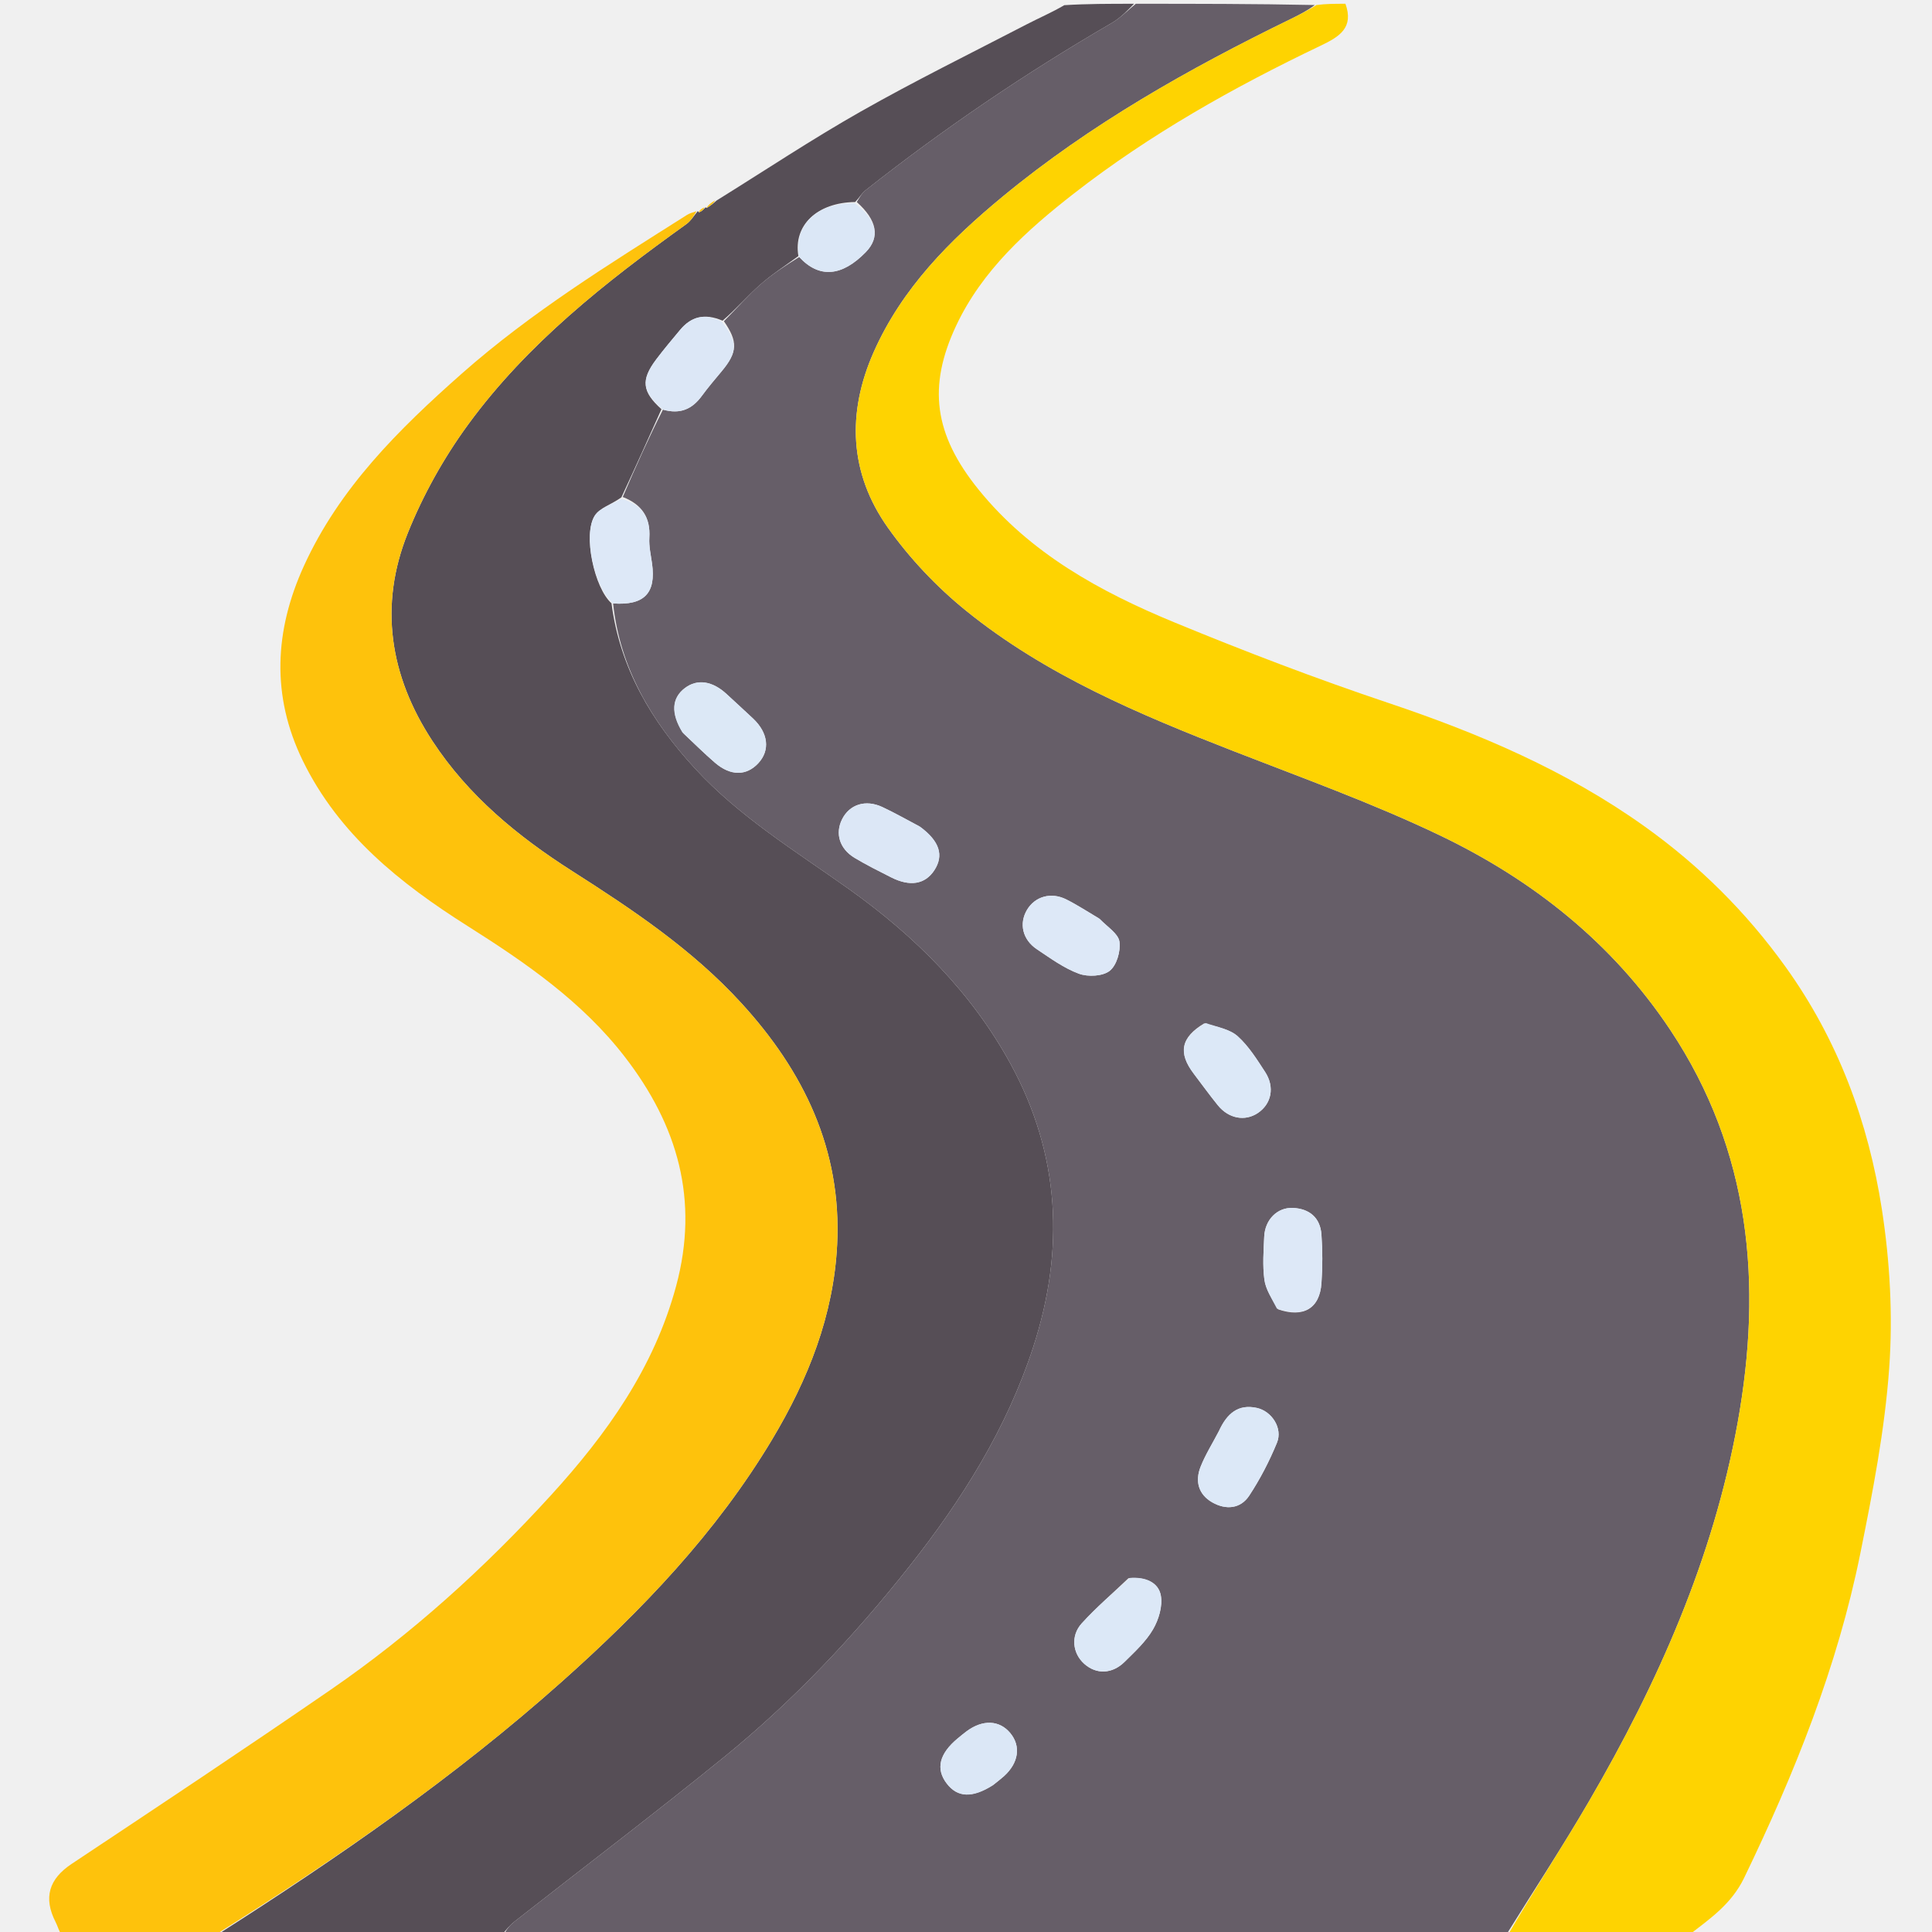
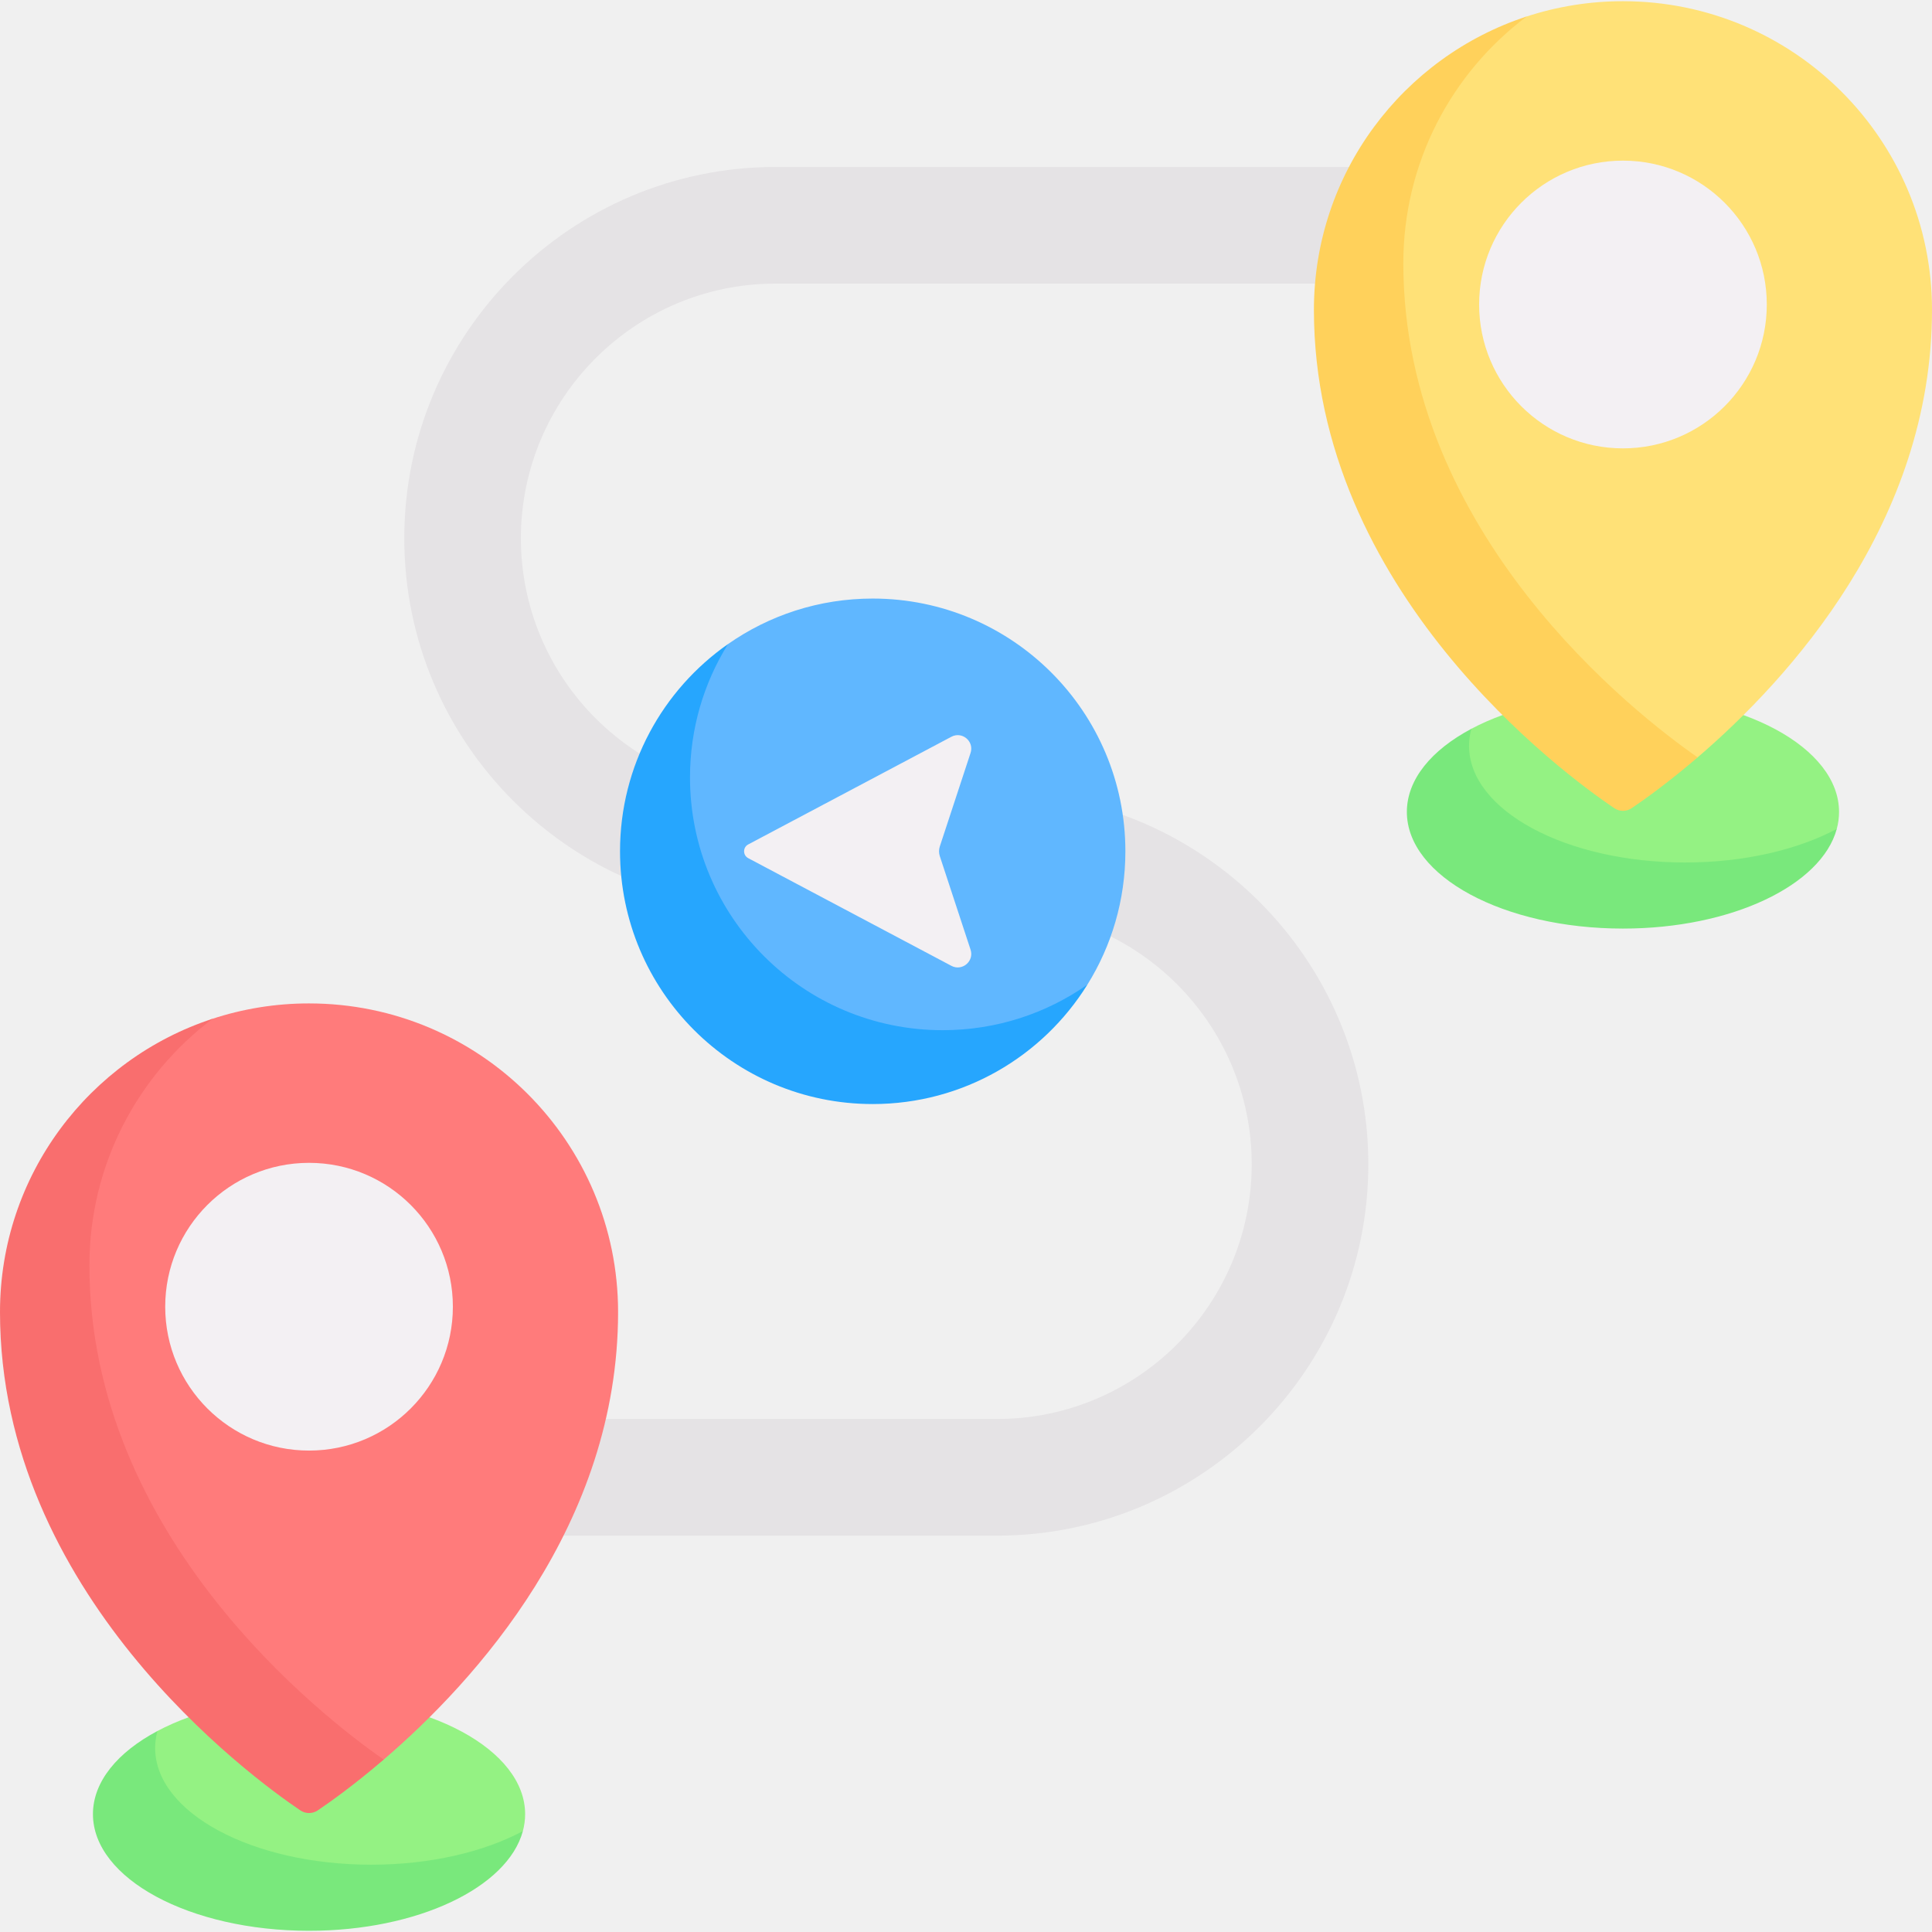
- <svg xmlns="http://www.w3.org/2000/svg" width="150" height="150" viewBox="0 0 150 150" fill="none">
-   <g clip-path="url(#clip0_37_256)">
-     <path d="M88.184 0.293C92.78 0.293 97.376 0.293 102.075 0.39C101.525 0.817 100.876 1.153 100.218 1.473C92.303 5.332 84.66 9.638 77.842 15.268C73.749 18.648 70.033 22.372 67.836 27.33C65.739 32.064 65.94 36.743 68.933 40.964C70.63 43.358 72.731 45.576 75.014 47.423C81.192 52.42 88.452 55.462 95.79 58.323C101.145 60.411 106.576 62.362 111.752 64.838C118.985 68.297 125.174 73.193 129.677 79.957C135.923 89.338 136.854 99.688 134.91 110.463C133.007 121.011 128.72 130.664 123.363 139.865C121.306 143.399 119.056 146.82 116.895 150.293C91.01 150.293 65.124 150.293 39.126 150.197C39.321 149.797 39.603 149.458 39.941 149.192C45.377 144.928 50.885 140.754 56.244 136.395C61.585 132.051 66.292 127.056 70.568 121.656C74.682 116.462 78.165 110.911 80.226 104.568C82.677 97.026 82.301 89.647 78.479 82.636C75.443 77.067 71.04 72.676 65.892 69.013C61.771 66.081 57.424 63.434 53.958 59.666C50.589 56.004 48.132 51.874 47.6 46.85C50.03 47.024 50.942 46.044 50.626 43.763C50.533 43.094 50.375 42.416 50.415 41.753C50.511 40.168 49.843 39.169 48.349 38.586C49.354 36.238 50.355 34.005 51.471 31.804C52.822 32.187 53.747 31.753 54.484 30.746C54.97 30.083 55.505 29.455 56.032 28.824C57.279 27.329 57.299 26.522 56.203 24.939C57.2 23.949 58.053 22.954 59.025 22.096C59.947 21.284 60.996 20.614 62.052 19.954C63.597 21.633 65.371 21.476 67.22 19.575C68.349 18.414 68.099 17.095 66.52 15.686C66.744 15.325 66.906 15.006 67.16 14.805C73.231 10.012 79.614 5.677 86.305 1.792C86.99 1.395 87.56 0.798 88.184 0.293ZM85.306 71.293C84.468 70.801 83.651 70.264 82.784 69.829C81.603 69.237 80.356 69.601 79.736 70.641C79.106 71.697 79.382 72.951 80.501 73.698C81.551 74.398 82.601 75.171 83.766 75.599C84.47 75.858 85.613 75.802 86.156 75.376C86.698 74.949 87.019 73.844 86.914 73.111C86.825 72.49 85.989 71.976 85.306 71.293ZM53.052 56.93C53.869 57.694 54.661 58.487 55.509 59.216C56.721 60.26 57.952 60.252 58.875 59.255C59.805 58.253 59.653 56.908 58.473 55.792C57.802 55.157 57.114 54.539 56.438 53.909C55.319 52.864 54.143 52.686 53.174 53.421C52.156 54.193 52.061 55.367 53.052 56.93ZM71.351 64.143C70.404 63.645 69.474 63.11 68.505 62.658C67.203 62.05 65.962 62.451 65.382 63.601C64.825 64.706 65.176 65.896 66.35 66.603C67.265 67.155 68.227 67.629 69.181 68.114C70.651 68.861 71.824 68.662 72.539 67.571C73.295 66.418 72.965 65.311 71.351 64.143ZM99.239 101.659C101.195 102.331 102.462 101.597 102.598 99.624C102.685 98.369 102.688 97.098 102.597 95.844C102.502 94.54 101.66 93.839 100.377 93.783C99.168 93.73 98.214 94.698 98.154 96.003C98.103 97.119 98.02 98.253 98.166 99.35C98.267 100.105 98.735 100.81 99.239 101.659ZM94.613 111.159C94.14 112.062 93.588 112.935 93.214 113.878C92.771 114.995 93.04 116.033 94.129 116.649C95.179 117.244 96.311 117.151 96.988 116.124C97.837 114.835 98.559 113.437 99.145 112.008C99.602 110.894 98.749 109.567 97.579 109.31C96.146 108.996 95.267 109.724 94.613 111.159ZM87.616 122.531C86.4 123.692 85.117 124.793 83.988 126.034C83.105 127.005 83.275 128.367 84.177 129.175C85.109 130.01 86.342 129.987 87.317 129.023C88.111 128.238 88.967 127.453 89.519 126.506C89.962 125.748 90.279 124.695 90.126 123.87C89.939 122.856 88.936 122.41 87.616 122.531ZM93.494 79.455C91.68 80.542 91.439 81.737 92.699 83.384C93.318 84.194 93.911 85.025 94.554 85.815C95.397 86.853 96.657 87.081 97.653 86.418C98.716 85.711 98.991 84.402 98.221 83.223C97.586 82.249 96.949 81.226 96.1 80.46C95.489 79.907 94.528 79.742 93.494 79.455ZM77.153 138.552C77.418 138.337 77.693 138.132 77.947 137.904C79.094 136.868 79.28 135.567 78.433 134.55C77.594 133.542 76.299 133.489 75.045 134.417C74.81 134.591 74.585 134.779 74.36 134.966C72.92 136.161 72.634 137.338 73.505 138.473C74.338 139.558 75.475 139.628 77.153 138.552Z" fill="#665E68" />
-     <path d="M55.634 15.569C59.361 13.255 63.019 10.819 66.832 8.658C71.039 6.274 75.385 4.135 79.679 1.907C80.648 1.404 81.656 0.975 82.631 0.402C84.381 0.293 86.145 0.293 88.046 0.293C87.56 0.798 86.99 1.395 86.305 1.792C79.614 5.677 73.231 10.012 67.16 14.805C66.906 15.006 66.744 15.325 66.395 15.686C63.434 15.72 61.578 17.504 61.989 19.882C60.996 20.614 59.947 21.284 59.025 22.096C58.053 22.954 57.2 23.949 56.102 24.899C54.673 24.287 53.648 24.6 52.794 25.624C52.171 26.373 51.541 27.118 50.955 27.895C49.739 29.51 49.843 30.406 51.355 31.771C50.355 34.005 49.354 36.238 48.245 38.615C47.47 39.17 46.57 39.431 46.184 40.027C45.238 41.483 46.138 45.653 47.476 46.838C48.132 51.874 50.589 56.004 53.958 59.666C57.424 63.434 61.771 66.081 65.892 69.013C71.04 72.676 75.443 77.067 78.479 82.636C82.301 89.647 82.677 97.026 80.226 104.568C78.165 110.911 74.682 116.462 70.568 121.656C66.292 127.056 61.585 132.051 56.244 136.395C50.885 140.754 45.377 144.928 39.941 149.192C39.603 149.458 39.321 149.797 38.989 150.197C31.635 150.293 24.304 150.293 16.882 150.204C26.205 144.256 35.31 137.968 43.606 130.576C49.861 125.003 55.62 118.989 59.954 111.749C62.743 107.088 64.723 102.126 64.996 96.639C65.364 89.27 62.409 83.177 57.54 77.862C53.741 73.715 49.125 70.629 44.426 67.632C40.2 64.938 36.364 61.788 33.577 57.537C30.253 52.469 29.399 47.004 31.668 41.366C32.854 38.417 34.456 35.549 36.332 32.98C40.928 26.684 47.001 21.908 53.288 17.402C53.645 17.146 53.887 16.728 54.182 16.385C54.182 16.385 54.199 16.406 54.267 16.491C54.488 16.412 54.64 16.249 54.793 16.086C54.793 16.086 54.786 16.113 54.863 16.146C55.171 15.976 55.403 15.773 55.634 15.569Z" fill="#564E56" />
-     <path d="M104.46 0.293C105.123 2.15 104.011 2.842 102.538 3.545C95.791 6.767 89.277 10.429 83.372 15.028C79.731 17.865 76.25 20.994 74.233 25.29C72.016 30.012 72.51 33.726 75.975 38.01C79.989 42.974 85.433 45.951 91.189 48.326C96.653 50.58 102.186 52.696 107.789 54.575C114.841 56.941 121.605 59.821 127.683 64.162C131.925 67.191 135.561 70.794 138.624 75.058C142.711 80.749 145.06 87.112 146.111 93.911C146.735 97.949 146.967 102.135 146.677 106.205C146.334 111.031 145.398 115.835 144.438 120.591C142.657 129.417 139.324 137.706 135.415 145.794C134.427 147.838 132.771 148.958 131.153 150.217C126.556 150.293 121.863 150.293 117.032 150.293C119.056 146.82 121.306 143.399 123.363 139.865C128.72 130.664 133.007 121.011 134.91 110.463C136.854 99.688 135.923 89.338 129.677 79.957C125.174 73.193 118.985 68.297 111.752 64.838C106.576 62.362 101.145 60.411 95.79 58.323C88.452 55.462 81.192 52.42 75.014 47.423C72.731 45.576 70.63 43.358 68.933 40.964C65.94 36.743 65.739 32.064 67.836 27.33C70.033 22.372 73.749 18.648 77.842 15.268C84.66 9.638 92.304 5.332 100.218 1.473C100.876 1.153 101.525 0.817 102.212 0.39C102.941 0.293 103.635 0.293 104.46 0.293Z" fill="#FED301" />
-     <path d="M54.075 16.395C53.886 16.728 53.645 17.146 53.287 17.402C47.001 21.908 40.928 26.684 36.332 32.98C34.456 35.549 32.854 38.417 31.667 41.366C29.399 47.004 30.253 52.469 33.577 57.537C36.364 61.788 40.2 64.938 44.425 67.632C49.125 70.629 53.741 73.715 57.54 77.862C62.408 83.177 65.364 89.27 64.996 96.639C64.722 102.126 62.743 107.088 59.954 111.749C55.62 118.989 49.861 125.003 43.606 130.576C35.31 137.968 26.205 144.256 16.744 150.205C12.787 150.293 8.874 150.293 4.825 150.293C4.57 149.945 4.495 149.575 4.329 149.252C3.339 147.333 3.809 145.876 5.565 144.71C12.29 140.242 19.015 135.773 25.666 131.196C31.972 126.856 37.634 121.729 42.78 116.087C47.089 111.362 50.78 106.214 52.495 99.845C54.296 93.155 52.612 87.372 48.52 82.067C45.208 77.773 40.833 74.76 36.315 71.904C31.082 68.595 26.31 64.8 23.51 59.064C21.048 54.02 21.311 48.954 23.592 43.946C26.349 37.893 30.948 33.343 35.844 29.015C41.224 24.259 47.294 20.51 53.326 16.694C53.522 16.57 53.754 16.5 54.075 16.395Z" fill="#FEC20C" />
-     <path d="M85.395 71.353C85.989 71.976 86.825 72.49 86.914 73.111C87.019 73.844 86.698 74.949 86.156 75.376C85.613 75.802 84.47 75.858 83.766 75.599C82.601 75.171 81.551 74.398 80.501 73.698C79.382 72.951 79.106 71.697 79.736 70.641C80.356 69.601 81.603 69.236 82.784 69.829C83.651 70.264 84.468 70.801 85.395 71.353Z" fill="#DDE8F7" />
-     <path d="M51.471 31.804C49.843 30.406 49.739 29.51 50.955 27.895C51.541 27.118 52.171 26.373 52.794 25.624C53.648 24.6 54.673 24.287 56.008 24.954C57.299 26.522 57.279 27.329 56.032 28.824C55.505 29.455 54.97 30.083 54.484 30.746C53.747 31.753 52.822 32.187 51.471 31.804Z" fill="#DCE7F6" />
-     <path d="M47.6 46.85C46.138 45.653 45.238 41.483 46.183 40.027C46.57 39.431 47.47 39.17 48.24 38.729C49.843 39.169 50.511 40.168 50.415 41.753C50.375 42.416 50.533 43.094 50.626 43.763C50.942 46.044 50.03 47.024 47.6 46.85Z" fill="#DDE8F7" />
-     <path d="M52.977 56.854C52.061 55.367 52.156 54.193 53.174 53.421C54.143 52.686 55.319 52.864 56.438 53.908C57.114 54.539 57.802 55.157 58.473 55.792C59.653 56.908 59.805 58.253 58.875 59.255C57.952 60.251 56.721 60.259 55.509 59.216C54.661 58.487 53.869 57.694 52.977 56.854Z" fill="#DCE8F6" />
-     <path d="M71.448 64.192C72.965 65.311 73.295 66.418 72.539 67.571C71.824 68.662 70.651 68.861 69.181 68.114C68.227 67.629 67.265 67.155 66.35 66.603C65.176 65.896 64.825 64.706 65.382 63.601C65.962 62.451 67.203 62.05 68.505 62.658C69.474 63.11 70.404 63.645 71.448 64.192Z" fill="#DCE7F6" />
-     <path d="M99.139 101.598C98.735 100.81 98.267 100.105 98.166 99.35C98.02 98.253 98.103 97.119 98.154 96.003C98.214 94.697 99.168 93.73 100.377 93.783C101.66 93.839 102.501 94.539 102.596 95.844C102.688 97.098 102.685 98.369 102.598 99.624C102.462 101.597 101.195 102.331 99.139 101.598Z" fill="#DDE8F7" />
-     <path d="M94.657 111.06C95.267 109.724 96.146 108.996 97.579 109.31C98.749 109.567 99.602 110.894 99.145 112.008C98.559 113.437 97.837 114.835 96.988 116.124C96.311 117.151 95.179 117.244 94.129 116.65C93.04 116.033 92.771 114.995 93.214 113.878C93.587 112.935 94.14 112.062 94.657 111.06Z" fill="#DCE8F7" />
-     <path d="M87.727 122.512C88.936 122.41 89.939 122.856 90.126 123.87C90.279 124.695 89.962 125.749 89.519 126.506C88.967 127.453 88.111 128.238 87.317 129.023C86.342 129.987 85.108 130.01 84.177 129.175C83.275 128.367 83.105 127.005 83.988 126.034C85.117 124.793 86.4 123.693 87.727 122.512Z" fill="#DCE8F7" />
-     <path d="M93.608 79.43C94.528 79.742 95.489 79.907 96.1 80.46C96.949 81.226 97.586 82.249 98.221 83.223C98.991 84.403 98.716 85.711 97.653 86.419C96.657 87.081 95.397 86.853 94.554 85.815C93.911 85.025 93.318 84.194 92.699 83.385C91.439 81.737 91.679 80.542 93.608 79.43Z" fill="#DCE8F7" />
-     <path d="M77.07 138.62C75.475 139.628 74.338 139.558 73.505 138.473C72.634 137.338 72.92 136.161 74.36 134.966C74.585 134.779 74.81 134.591 75.045 134.417C76.299 133.489 77.594 133.542 78.433 134.55C79.28 135.567 79.094 136.868 77.947 137.904C77.693 138.132 77.418 138.337 77.07 138.62Z" fill="#DBE7F6" />
-     <path d="M62.051 19.954C61.578 17.504 63.434 15.72 66.375 15.783C68.099 17.095 68.349 18.414 67.22 19.575C65.371 21.476 63.597 21.633 62.051 19.954Z" fill="#DBE7F6" />
-     <path d="M55.538 15.552C55.403 15.773 55.171 15.976 54.849 16.143C54.987 15.916 55.215 15.726 55.538 15.552Z" fill="#FEC20C" />
-     <path d="M54.699 16.099C54.64 16.249 54.487 16.412 54.257 16.481C54.322 16.295 54.464 16.204 54.699 16.099Z" fill="#FEC20C" />
+ <svg xmlns="http://www.w3.org/2000/svg" version="1.1" width="512" height="512" x="0" y="0" viewBox="0 0 497 497" style="enable-background:new 0 0 512 512" xml:space="preserve" class="">
+   <g>
+     <path fill="#e5e3e5" d="M125.5 395.037h131c52.659 0 95.5-42.852 95.5-95.524s-42.841-95.524-95.5-95.524h-57c-36.117 0-65.5-29.39-65.5-65.516s29.383-65.516 65.5-65.516H355l9.5-30.008h-165c-52.659 0-95.5 42.852-95.5 95.524s42.841 95.524 95.5 95.524h57c36.117 0 65.5 29.39 65.5 65.516s-29.383 65.516-65.5 65.516h-119z" opacity="1" data-original="#e5e3e5" class="" />
+     <path fill="#94f283" d="M473.088 208.865c0 1.487-.201 2.949-.588 4.378 0 0-5.378 6.682-9.32 10.102-9.81 8.511-25.745 12.553-45.681 12.553-30.701 0-52.426-10.46-52.426-27.033 0-8.37 4.34-13.223 13.425-21.383 10.034-5.334 23.805-8.625 39-8.625 30.703 0 55.59 13.435 55.59 30.008z" opacity="1" data-original="#94f283" />
+     <path fill="#79e87c" d="M472.5 213.243c-3.93 14.5-27.061 25.63-55 25.63-30.7 0-55.59-13.43-55.59-30.01 0-8.37 6.35-15.94 16.59-21.38-.39 1.43-.59 2.89-.59 4.38 0 16.58 24.89 30.01 55.59 30.01 15.19 0 28.97-3.29 39-8.63z" opacity="1" data-original="#79e87c" />
+     <path fill="#ffe177" d="M497 79.712c0 54.678-36.764 94.947-60.291 115.119 0 0-13.496 7.104-16.651 9.236a4.009 4.009 0 0 1-4.495 0c-12.929-8.739-71.766-51.931-71.766-124.255 0-28.452 10.078-52.491 32.596-66.511 5.27-3.281 16.06-8.969 16.06-8.969A79.5 79.5 0 0 1 417.499.311C461.407.313 497 35.861 497 79.712z" opacity="1" data-original="#ffe177" />
+     <path fill="#ffd15b" d="M436.71 194.833c-7.59 6.51-13.8 10.93-16.96 13.06-1.36.92-3.14.92-4.5 0-12.93-8.74-77.25-55.86-77.25-128.18 0-35.21 22.948-65.08 54.728-75.47C373.458 18.713 361 41.763 361 67.713c0 69.79 59.9 116.12 75.71 127.12z" opacity="1" data-original="#ffd15b" />
+     <ellipse cx="417.5" cy="78.332" fill="#f3f0f3" rx="37" ry="37.009" opacity="1" data-original="#f3f0f3" class="" />
+     <path fill="#94f283" d="M135.088 466.68c0 1.487-.201 2.949-.588 4.378 0 0-5.378 6.682-9.32 10.102-9.81 8.511-25.745 12.553-45.681 12.553-30.701 0-52.426-10.46-52.426-27.033 0-8.37 4.34-13.223 13.425-21.383 10.034-5.334 23.805-8.625 39-8.625 30.703 0 55.59 13.435 55.59 30.008z" opacity="1" data-original="#94f283" />
+     <path fill="#79e87c" d="M134.5 471.057c-3.93 14.5-27.061 25.63-55 25.63-30.7 0-55.59-13.43-55.59-30.01 0-8.37 6.35-15.94 16.59-21.38-.39 1.43-.59 2.89-.59 4.38 0 16.58 24.89 30.01 55.59 30.01 15.19 0 28.97-3.29 39-8.63z" opacity="1" data-original="#79e87c" />
+     <path fill="#ff7b7b" d="M159 337.527c0 54.678-36.764 94.947-60.291 115.119 0 0-13.496 7.104-16.651 9.236a4.009 4.009 0 0 1-4.495 0c-12.929-8.739-71.766-51.931-71.766-124.255 0-28.452 10.078-52.491 32.596-66.511 5.27-3.281 16.06-8.969 16.06-8.969a79.496 79.496 0 0 1 25.046-4.021c43.908.001 79.501 35.55 79.501 79.401z" opacity="1" data-original="#ff7b7b" class="" />
+     <path fill="#f96e6e" d="M98.71 452.647c-7.59 6.51-13.8 10.93-16.96 13.06-1.36.92-3.14.92-4.5 0C64.32 456.967 0 409.847 0 337.527c0-35.21 22.948-65.08 54.728-75.47C35.458 276.528 23 299.577 23 325.527c0 69.79 59.9 116.12 75.71 127.12z" opacity="1" data-original="#f96e6e" />
+     <ellipse cx="79.5" cy="336.147" fill="#f3f0f3" rx="37" ry="37.009" opacity="1" data-original="#f3f0f3" class="" />
+     <path fill="#60b7ff" d="M289.5 218.993c0-35.908-29.102-65.016-65-65.016-13.844 0-26.677 4.329-37.219 11.707 0 0-9.203 9.562-13.398 15.236-7.984 10.799-10.766 23.612-10.766 38.073 0 35.908 25.484 60.65 61.383 60.65 15.181 0 28.533-2.297 39.596-11.021 5.922-4.67 15.626-15.317 15.626-15.317 6.198-9.96 9.778-21.718 9.778-34.312z" opacity="1" data-original="#60b7ff" class="" />
+     <path fill="#26a6fe" d="M279.72 253.303c-11.47 18.44-31.91 30.71-55.22 30.71-35.9 0-65-29.11-65-65.02 0-22.06 10.98-41.56 27.78-53.31-6.2 9.96-9.78 21.71-9.78 34.31 0 35.91 29.1 65.02 65 65.02 13.85 0 26.68-4.33 37.22-11.71z" opacity="1" data-original="#26a6fe" class="" />
+     <path fill="#f3f0f3" d="m244.741 248.457-52.262-27.697c-1.418-.751-1.418-2.783 0-3.534l52.264-27.698c2.767-1.466 5.91 1.185 4.932 4.159l-7.912 24.057a3.998 3.998 0 0 0 0 2.499l7.911 24.055c.978 2.974-2.166 5.626-4.933 4.159z" opacity="1" data-original="#f3f0f3" class="" />
  </g>
-   <defs>
-     <clipPath id="clip0_37_256">
-       <rect width="150" height="150" fill="white" />
-     </clipPath>
-   </defs>
</svg>
